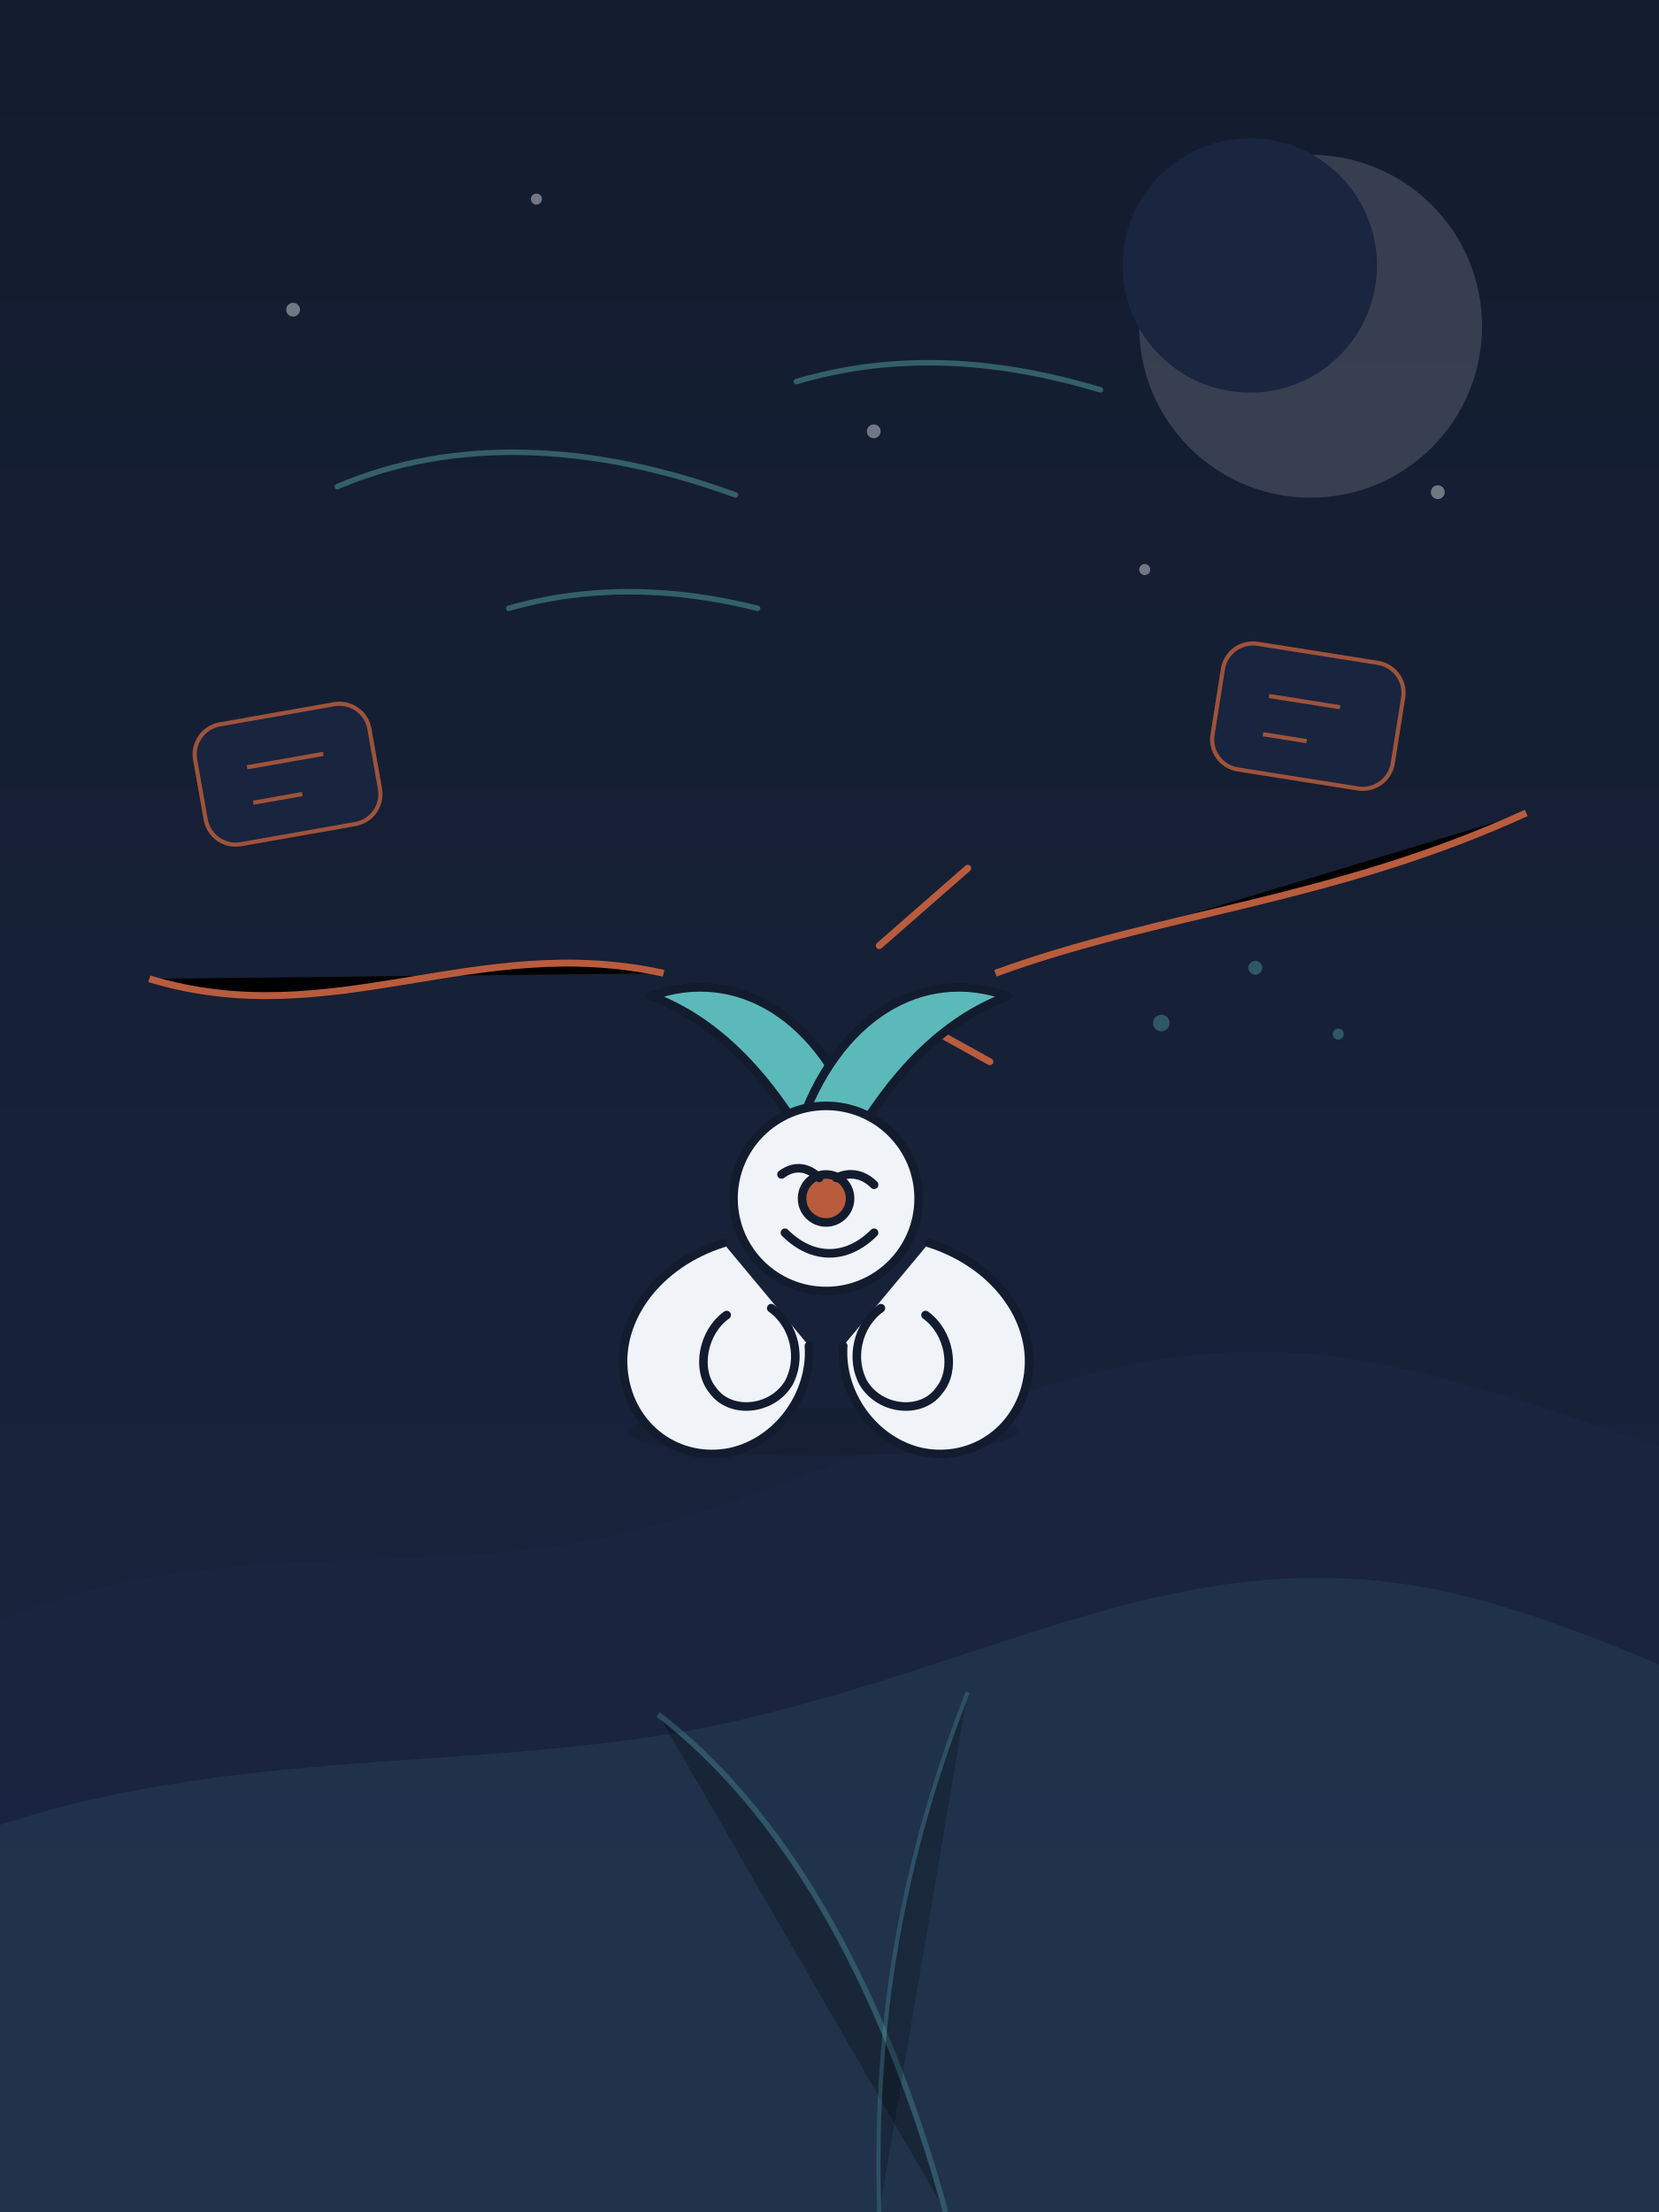
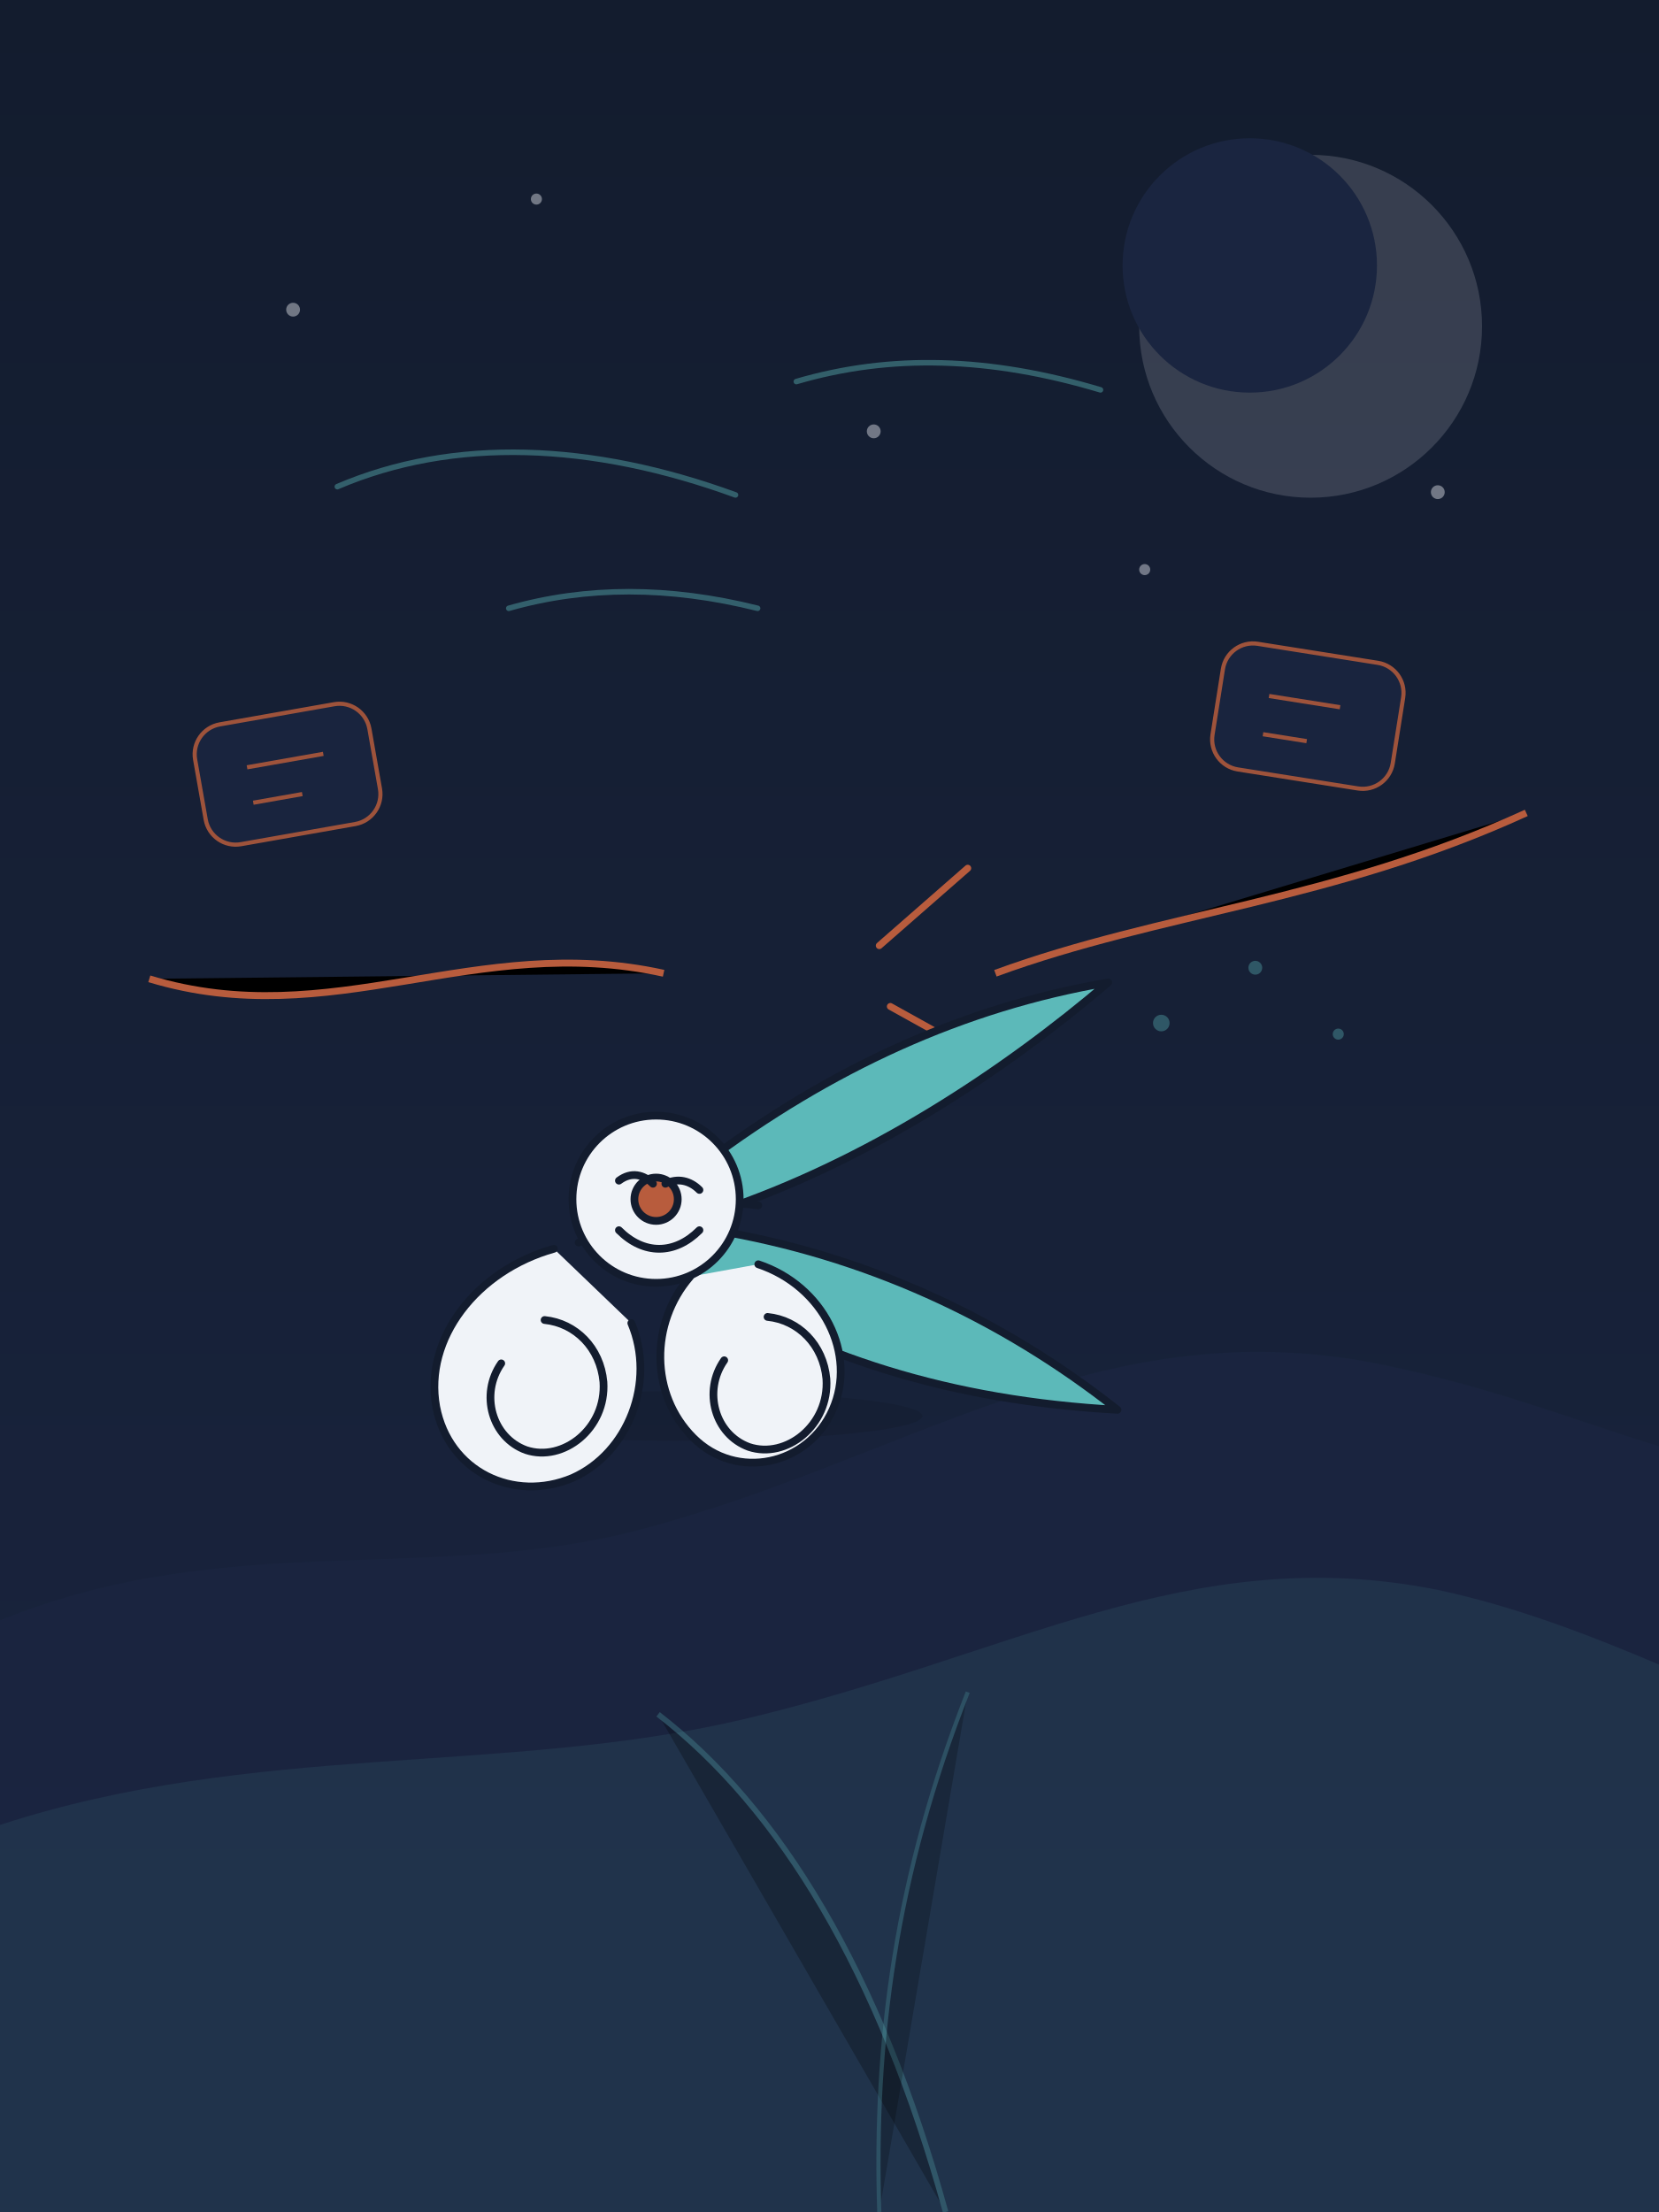
<svg xmlns="http://www.w3.org/2000/svg" width="600" height="800" viewBox="0 0 600 800" role="img" aria-labelledby="title desc">
  <defs>
    <linearGradient id="mobile-sky-dark" x1="0" y1="0" x2="0" y2="1">
      <stop offset="0" stop-color="#131c2e" />
      <stop offset="1" stop-color="#1a2540" />
    </linearGradient>
  </defs>
  <rect width="600" height="800" fill="url(#mobile-sky-dark)" />
  <circle cx="474" cy="118" r="62" fill="#f0f3f8" opacity=".16" />
  <circle cx="452" cy="96" r="46" fill="#1a2540" />
  <g fill="#f0f3f8" opacity=".42">
    <circle cx="106" cy="112" r="2.5" />
    <circle cx="194" cy="72" r="2" />
    <circle cx="316" cy="156" r="2.5" />
    <circle cx="414" cy="206" r="2" />
    <circle cx="520" cy="178" r="2.5" />
  </g>
  <path d="M0 586C84 552 158 574 236 552c94-26 160-76 256-60 44 8 78 22 108 31v277H0Z" fill="#1a2540" opacity=".76" />
  <path d="M0 660C92 630 182 642 268 622c98-23 162-65 252-47 28 6 54 16 80 27v198H0Z" fill="#5cb9b9" opacity=".09" />
  <path d="M238 620C282 654 318 713 342 800" stroke="#5cb9b9" stroke-width="2" opacity=".26" />
  <path d="M350 612C324 678 316 738 318 800" stroke="#5cb9b9" stroke-width="1.5" opacity=".22" />
  <path d="M54 354C120 374 172 337 240 352" stroke="#b85c3d" stroke-width="2.5" />
  <path d="M360 352C420 330 482 326 552 294" stroke="#b85c3d" stroke-width="2.5" />
  <path d="M318 342l32-28" stroke="#b85c3d" stroke-width="2.5" stroke-linecap="round" />
  <path d="M322 364l36 20" stroke="#b85c3d" stroke-width="2.5" stroke-linecap="round" />
  <g fill="#1a2540" stroke="#b85c3d" stroke-width="1.5" stroke-linejoin="round" opacity=".84">
    <rect x="72" y="258" width="64" height="44" rx="11" transform="rotate(-10 104 280)" />
    <path d="M90 275h28M90 288h18" transform="rotate(-10 104 280)" />
    <rect x="440" y="236" width="66" height="46" rx="11" transform="rotate(9 473 259)" />
    <path d="M458 254h26M458 268h16" transform="rotate(9 473 259)" />
  </g>
  <g fill="none" stroke="#5cb9b9" stroke-width="2" stroke-linecap="round" opacity=".42">
    <path d="M122 176c42-18 92-16 144 3" />
    <path d="M288 138c34-10 70-9 110 3" />
    <path d="M184 220c28-8 58-8 90 0" />
  </g>
-   <g transform="translate(176 302) scale(1.24)" fill="none" stroke="#131c2e" stroke-width="2.5" stroke-linecap="round" stroke-linejoin="round">
-     <ellipse cx="98" cy="174" rx="57" ry="7" fill="#131c2e" stroke="none" opacity=".48" />
-     <path d="M94 91C82 70 67 54 48 47c25-9 50 6 61 39" fill="#5cb9b9" />
-     <path d="M106 91c12-21 27-37 46-44-25-9-50 6-61 39" fill="#5cb9b9" />
-     <path d="M69 119c-19 6-31 22-29 38 2 16 16 26 31 23 14-3 24-17 23-31" fill="#f0f3f8" />
-     <path d="M129 119c19 6 31 22 29 38-2 16-16 26-31 23-14-3-24-17-23-31" fill="#f0f3f8" />
-     <path d="M70 140c-7 5-9 16-4 22 5 7 17 6 22-2 4-7 2-17-5-22" />
-     <path d="M128 140c7 5 9 16 4 22-5 7-17 6-22-2-4-7-2-17 5-22" />
-     <path d="M83 95c8 7 27 7 35 0" />
-     <circle cx="99" cy="106" r="27" fill="#f0f3f8" />
-     <circle cx="99" cy="106" r="7" fill="#b85c3d" />
-     <path d="M86 99c4-3 8-2 11 1" />
-     <path d="M102 100c4-2 8-1 11 2" />
-     <path d="M87 116c8 8 18 8 26 0" />
+   <g transform="translate(132 315) scale(1.12)" fill="none" stroke="#131c2e" stroke-width="2.5" stroke-linecap="round" stroke-linejoin="round">
+     <ellipse cx="102" cy="176" rx="78" ry="8" fill="#131c2e" stroke="none" opacity=".48" />
+     <path d="M110 94C150 64 193 44 240 36c-34 29-78 58-126 74" fill="#5cb9b9" />
+     <path d="M113 116c48 8 92 28 130 58-54-3-98-17-138-42" fill="#5cb9b9" />
+     <path d="M61 122c-25 7-42 29-38 51 4 21 25 31 44 23 18-8 27-31 19-50" fill="#f0f3f8" />
+     <path d="M105 131c-13 15-13 38 1 52 14 14 37 9 45-9 8-18-3-40-24-47" fill="#f0f3f8" />
+     <path d="M44 159c-7 10-3 24 8 28 12 4 26-7 25-22-1-11-9-19-19-20" />
+     <path d="M116 158c-7 10-3 24 8 28 12 4 26-7 25-22-1-11-9-19-19-20" />
+     <path d="M69 120c16-10 35-15 58-12" />
+     <circle cx="94" cy="106" r="27" fill="#f0f3f8" />
+     <circle cx="94" cy="106" r="7" fill="#b85c3d" />
+     <path d="M82 100c4-3 8-2 11 1" />
+     <path d="M97 101c4-2 8-1 11 2" />
+     <path d="M82 116c8 8 18 8 26 0" />
  </g>
  <g fill="#5cb9b9" opacity=".36">
    <circle cx="420" cy="370" r="3" />
    <circle cx="454" cy="350" r="2.5" />
    <circle cx="484" cy="374" r="2" />
  </g>
</svg>
